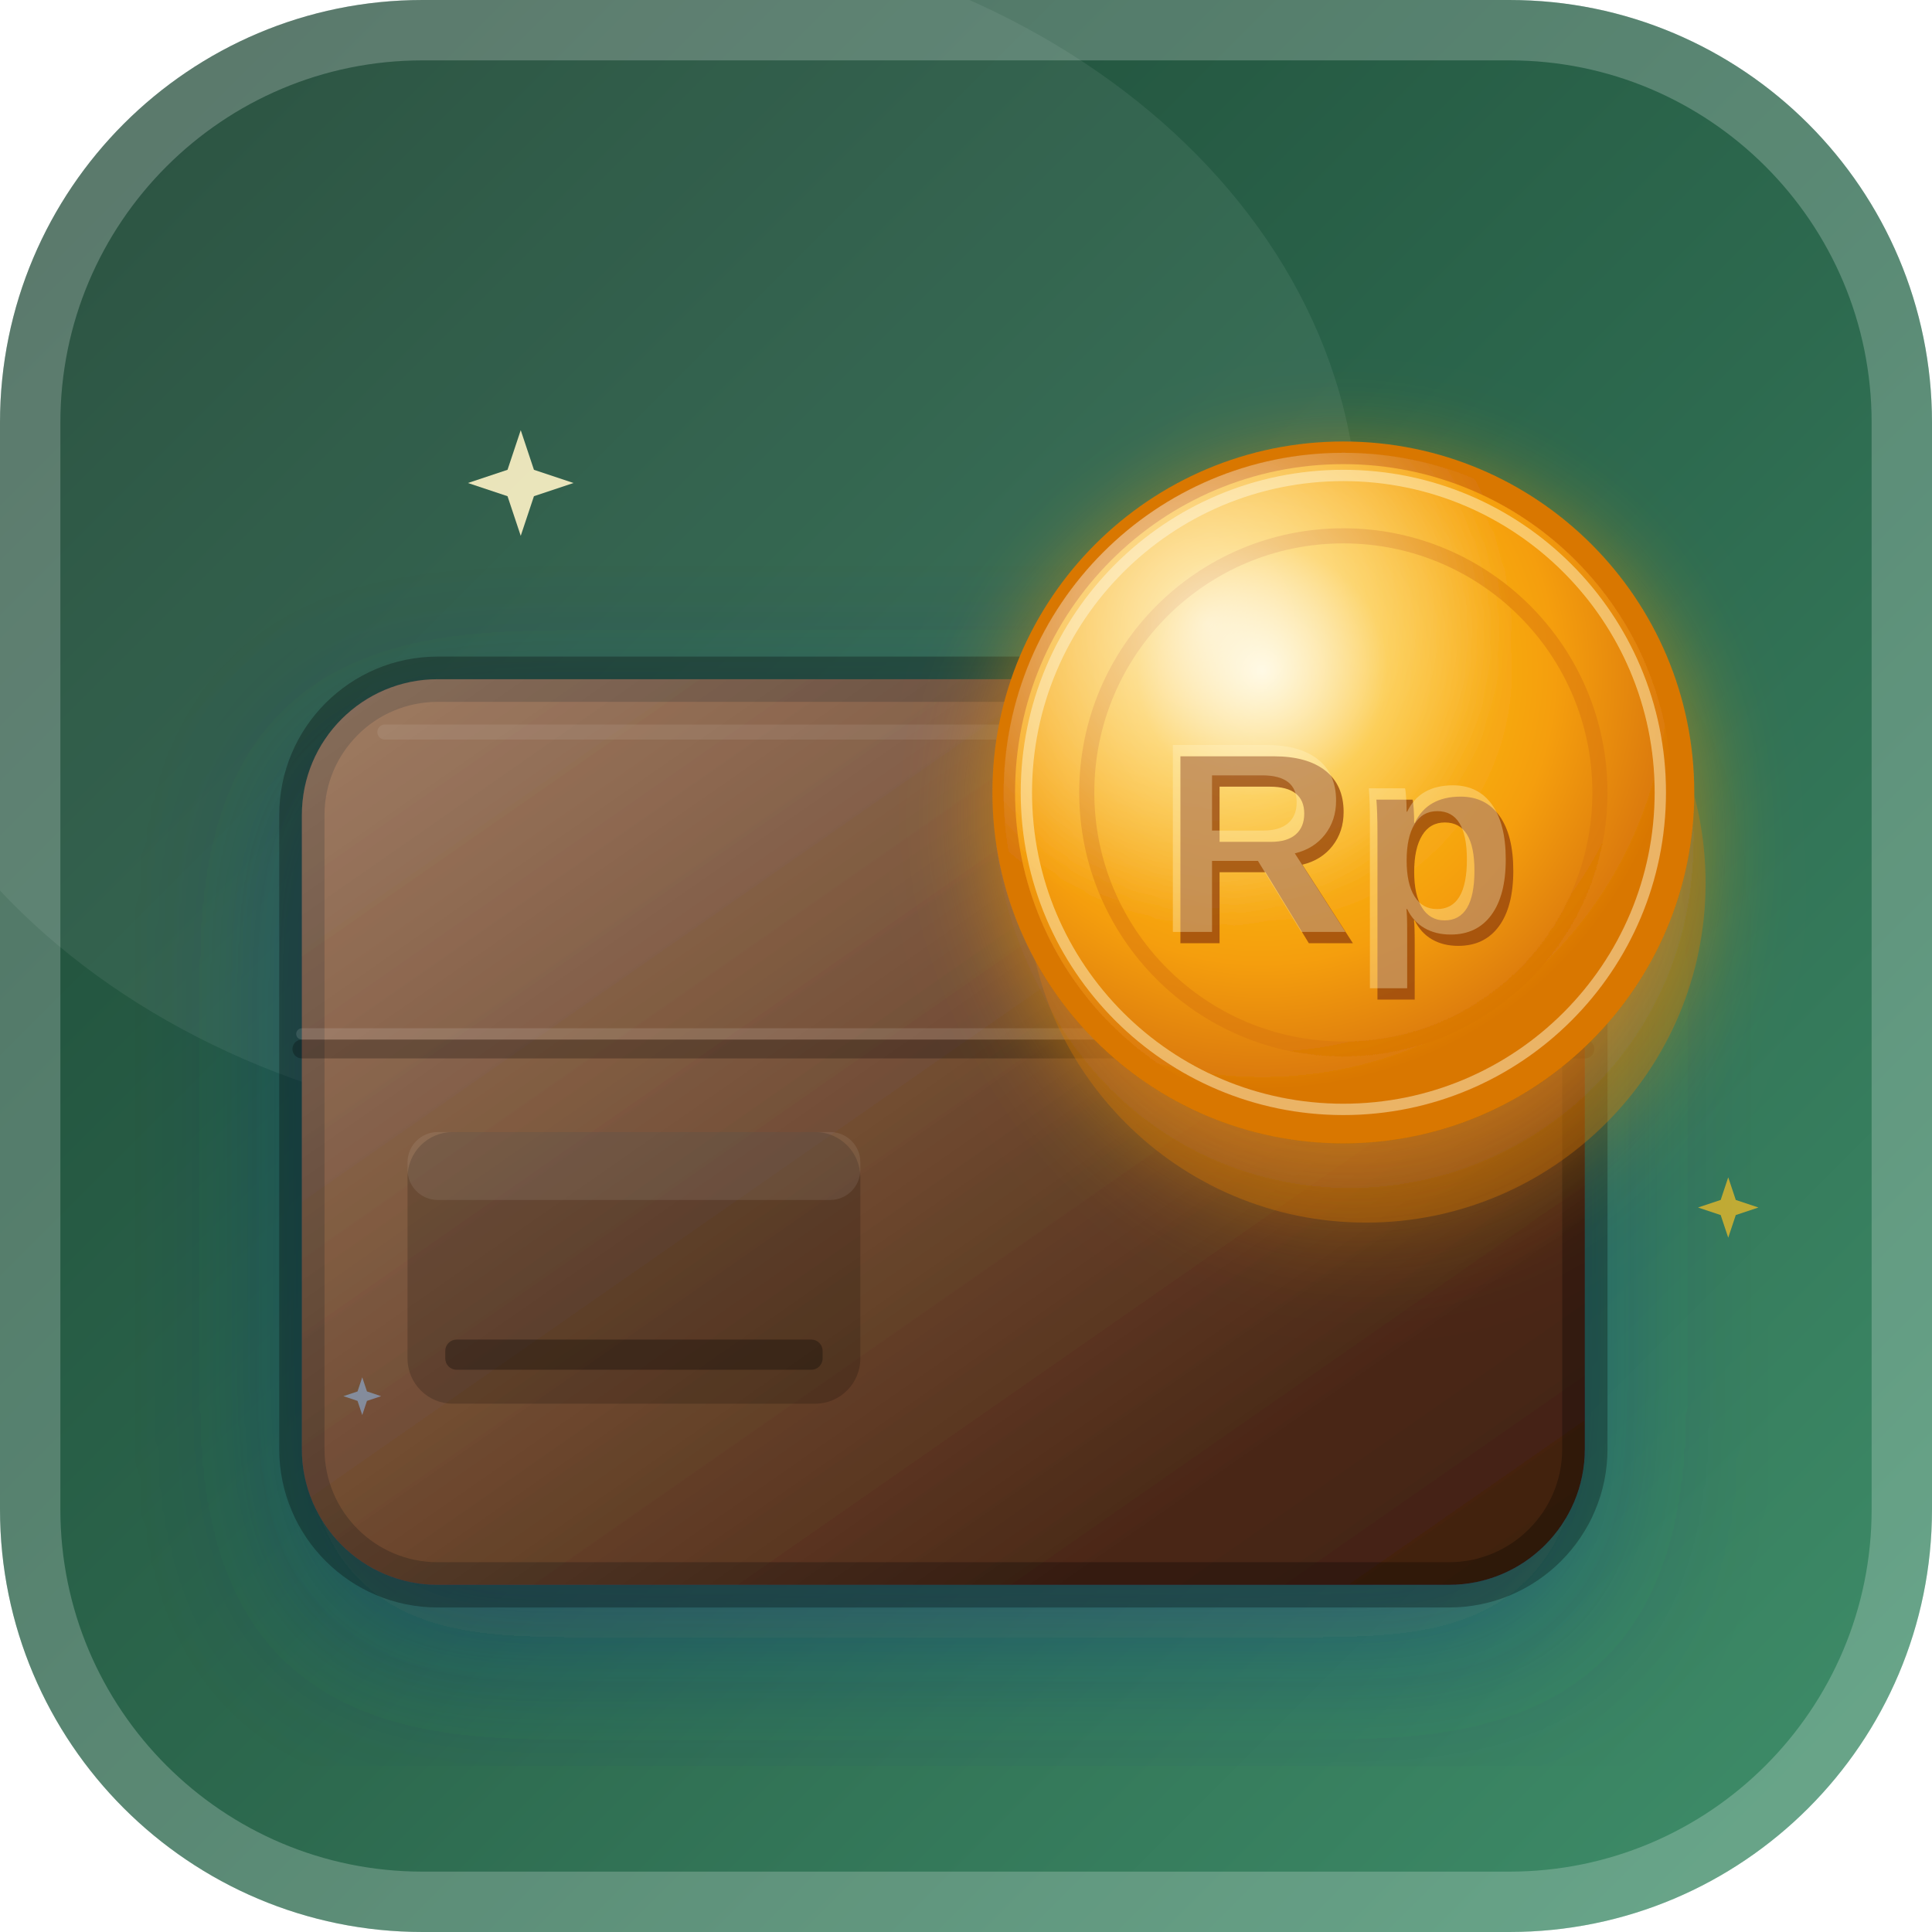
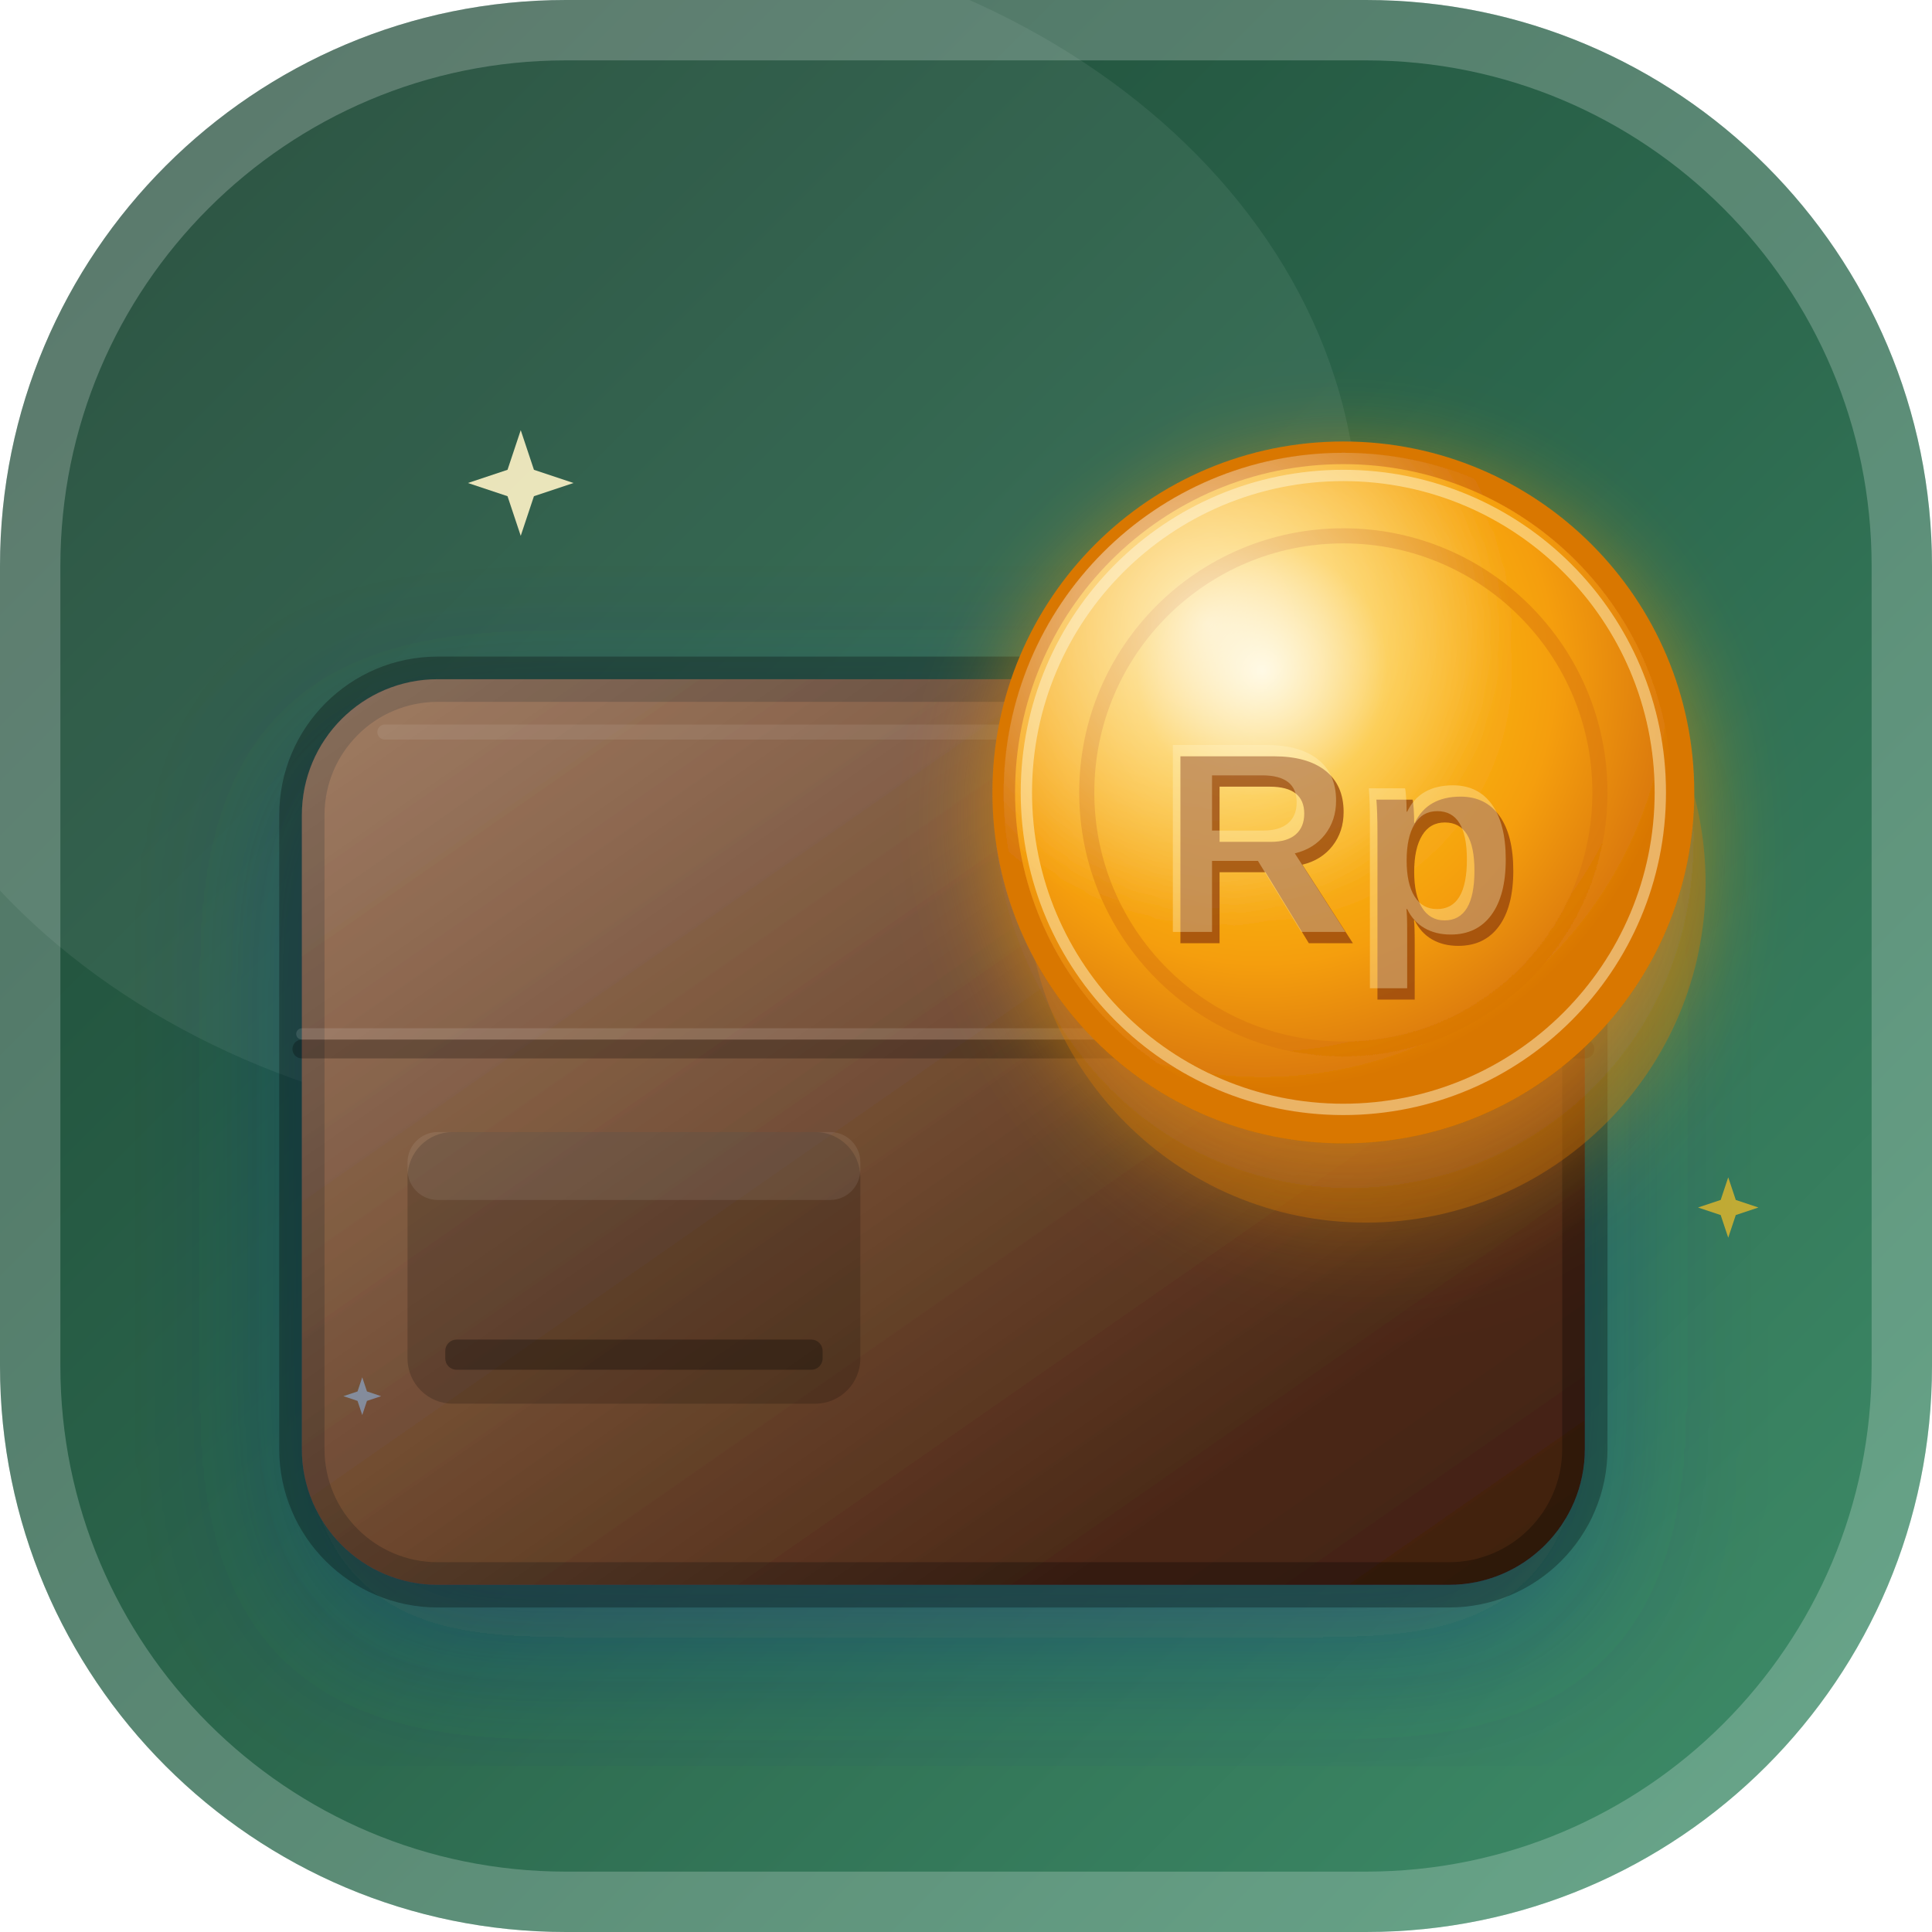
<svg xmlns="http://www.w3.org/2000/svg" viewBox="0 0 512 512">
  <defs>
    <linearGradient id="bgGrad" x1="0%" y1="0%" x2="100%" y2="100%">
      <stop offset="0%" stop-color="#1B4332" />
      <stop offset="55%" stop-color="#2D6A4F" />
      <stop offset="100%" stop-color="#40916C" />
    </linearGradient>
    <linearGradient id="walletGrad" x1="0%" y1="0%" x2="100%" y2="100%">
      <stop offset="0%" stop-color="#7C4B2A" />
      <stop offset="50%" stop-color="#5C3318" />
      <stop offset="100%" stop-color="#3E2010" />
    </linearGradient>
    <linearGradient id="walletHighlight" x1="0%" y1="0%" x2="80%" y2="80%">
      <stop offset="0%" stop-color="rgba(255,255,255,0.28)" />
      <stop offset="100%" stop-color="rgba(255,255,255,0)" />
    </linearGradient>
    <radialGradient id="coinGrad" cx="38%" cy="32%" r="62%">
      <stop offset="0%" stop-color="#FEF3C7" />
      <stop offset="30%" stop-color="#FBBF24" />
      <stop offset="70%" stop-color="#F59E0B" />
      <stop offset="100%" stop-color="#D97706" />
    </radialGradient>
    <radialGradient id="coinShine" cx="30%" cy="25%" r="45%">
      <stop offset="0%" stop-color="rgba(255,255,255,0.7)" />
      <stop offset="100%" stop-color="rgba(255,255,255,0)" />
    </radialGradient>
    <filter id="clayShadow" x="-20%" y="-20%" width="140%" height="140%">
      <feDropShadow dx="0" dy="14" stdDeviation="22" flood-color="#1E3A8A" flood-opacity="0.45" />
    </filter>
    <filter id="coinGlow" x="-30%" y="-30%" width="160%" height="160%">
      <feDropShadow dx="0" dy="6" stdDeviation="12" flood-color="#F59E0B" flood-opacity="0.6" />
    </filter>
    <filter id="innerBevel">
      <feGaussianBlur in="SourceAlpha" stdDeviation="8" result="blur" />
      <feComposite in="SourceGraphic" in2="blur" operator="over" />
    </filter>
    <clipPath id="squircleClip">
-       <rect width="512" height="512" rx="112" ry="112" />
+       <rect width="512" height="512" rx="150" ry="150" />
    </clipPath>
  </defs>
-   <rect width="512" height="512" rx="112" ry="112" fill="url(#bgGrad)" />
-   <rect width="512" height="512" rx="112" ry="112" fill="none" stroke="rgba(255,255,255,0.22)" stroke-width="32" stroke-dashoffset="0" clip-path="url(#squircleClip)" />
+   <rect width="512" height="512" rx="150" ry="150" fill="url(#bgGrad)" />
+   <rect width="512" height="512" rx="150" ry="150" fill="none" stroke="rgba(255,255,255,0.22)" stroke-width="32" stroke-dashoffset="0" clip-path="url(#squircleClip)" />
  <ellipse cx="160" cy="140" rx="200" ry="160" fill="rgba(255,255,255,0.07)" />
  <g filter="url(#clayShadow)">
    <rect x="80" y="180" width="340" height="240" rx="36" ry="36" fill="url(#walletGrad)" />
  </g>
  <rect x="80" y="180" width="340" height="240" rx="36" ry="36" fill="none" stroke="rgba(0,0,0,0.28)" stroke-width="12" clip-path="url(#squircleClip)" />
  <rect x="80" y="180" width="340" height="240" rx="36" ry="36" fill="url(#walletHighlight)" />
  <line x1="80" y1="278" x2="420" y2="278" stroke="rgba(0,0,0,0.25)" stroke-width="5" stroke-linecap="round" />
  <line x1="80" y1="274" x2="420" y2="274" stroke="rgba(255,255,255,0.12)" stroke-width="3" stroke-linecap="round" />
  <rect x="108" y="300" width="120" height="72" rx="12" ry="12" fill="rgba(0,0,0,0.18)" />
  <rect x="108" y="300" width="120" height="18" rx="8" ry="8" fill="rgba(255,255,255,0.08)" />
  <rect x="118" y="355" width="100" height="8" rx="3" fill="rgba(0,0,0,0.3)" />
  <rect x="100" y="192" width="300" height="4" rx="2" fill="rgba(255,255,255,0.08)" />
  <g filter="url(#coinGlow)">
    <ellipse cx="356" cy="222" rx="90" ry="90" fill="rgba(217,119,6,0.35)" transform="translate(6,12)" />
    <circle cx="356" cy="210" r="90" fill="url(#coinGrad)" />
    <circle cx="356" cy="210" r="90" fill="none" stroke="#D97706" stroke-width="6" />
    <circle cx="356" cy="210" r="84" fill="none" stroke="rgba(254,243,199,0.5)" stroke-width="3" />
    <circle cx="356" cy="210" r="68" fill="none" stroke="rgba(217,119,6,0.5)" stroke-width="4" />
    <circle cx="356" cy="210" r="90" fill="url(#coinShine)" />
    <text x="356" y="225" font-family="'Segoe UI', Arial, sans-serif" font-size="72" font-weight="900" fill="#92400E" text-anchor="middle" dominant-baseline="central" opacity="0.75">Rp</text>
    <text x="354" y="222" font-family="'Segoe UI', Arial, sans-serif" font-size="72" font-weight="900" fill="rgba(254,243,199,0.35)" text-anchor="middle" dominant-baseline="central">Rp</text>
  </g>
  <g transform="translate(138,128)" opacity="0.9">
    <polygon points="0,-14 3.5,-3.5 14,0 3.5,3.5 0,14 -3.5,3.5 -14,0 -3.5,-3.5" fill="#FEF3C7" />
  </g>
  <g transform="translate(458,320)" opacity="0.7">
    <polygon points="0,-8 2,-2 8,0 2,2 0,8 -2,2 -8,0 -2,-2" fill="#FBBF24" />
  </g>
  <g transform="translate(96,370)" opacity="0.5">
    <polygon points="0,-5 1.25,-1.25 5,0 1.25,1.25 0,5 -1.25,1.25 -5,0 -1.25,-1.25" fill="#93C5FD" />
  </g>
</svg>
